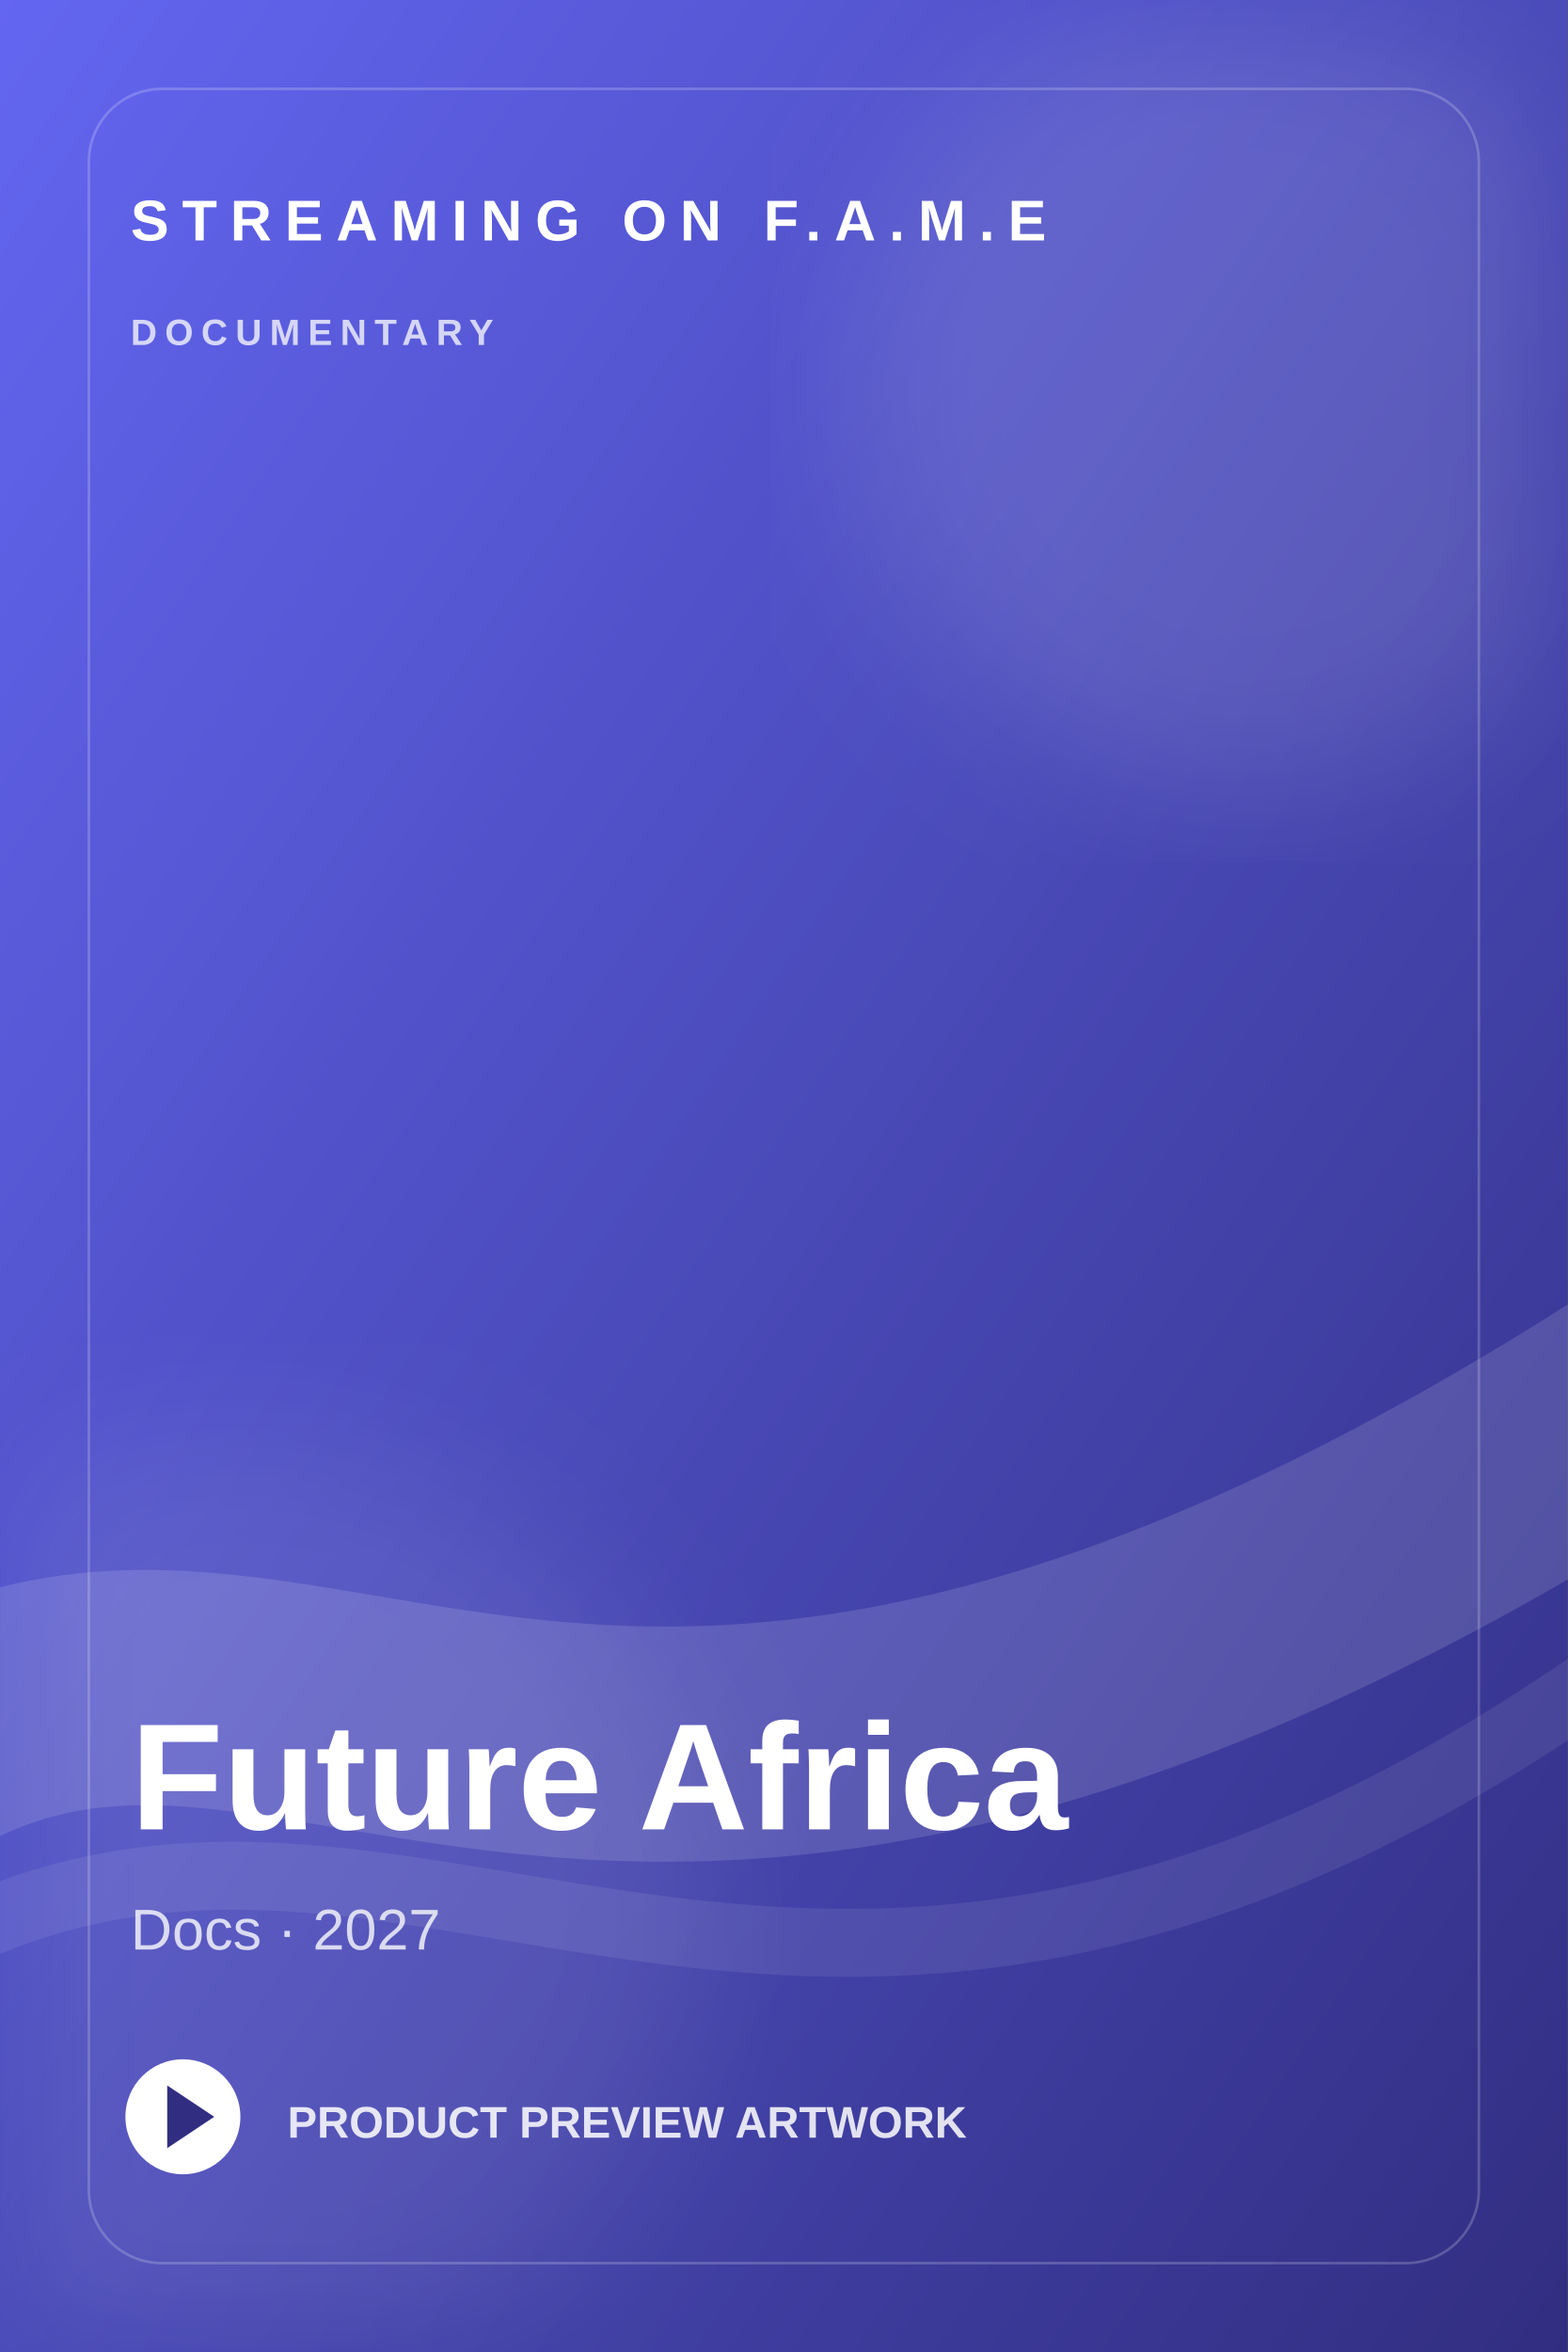
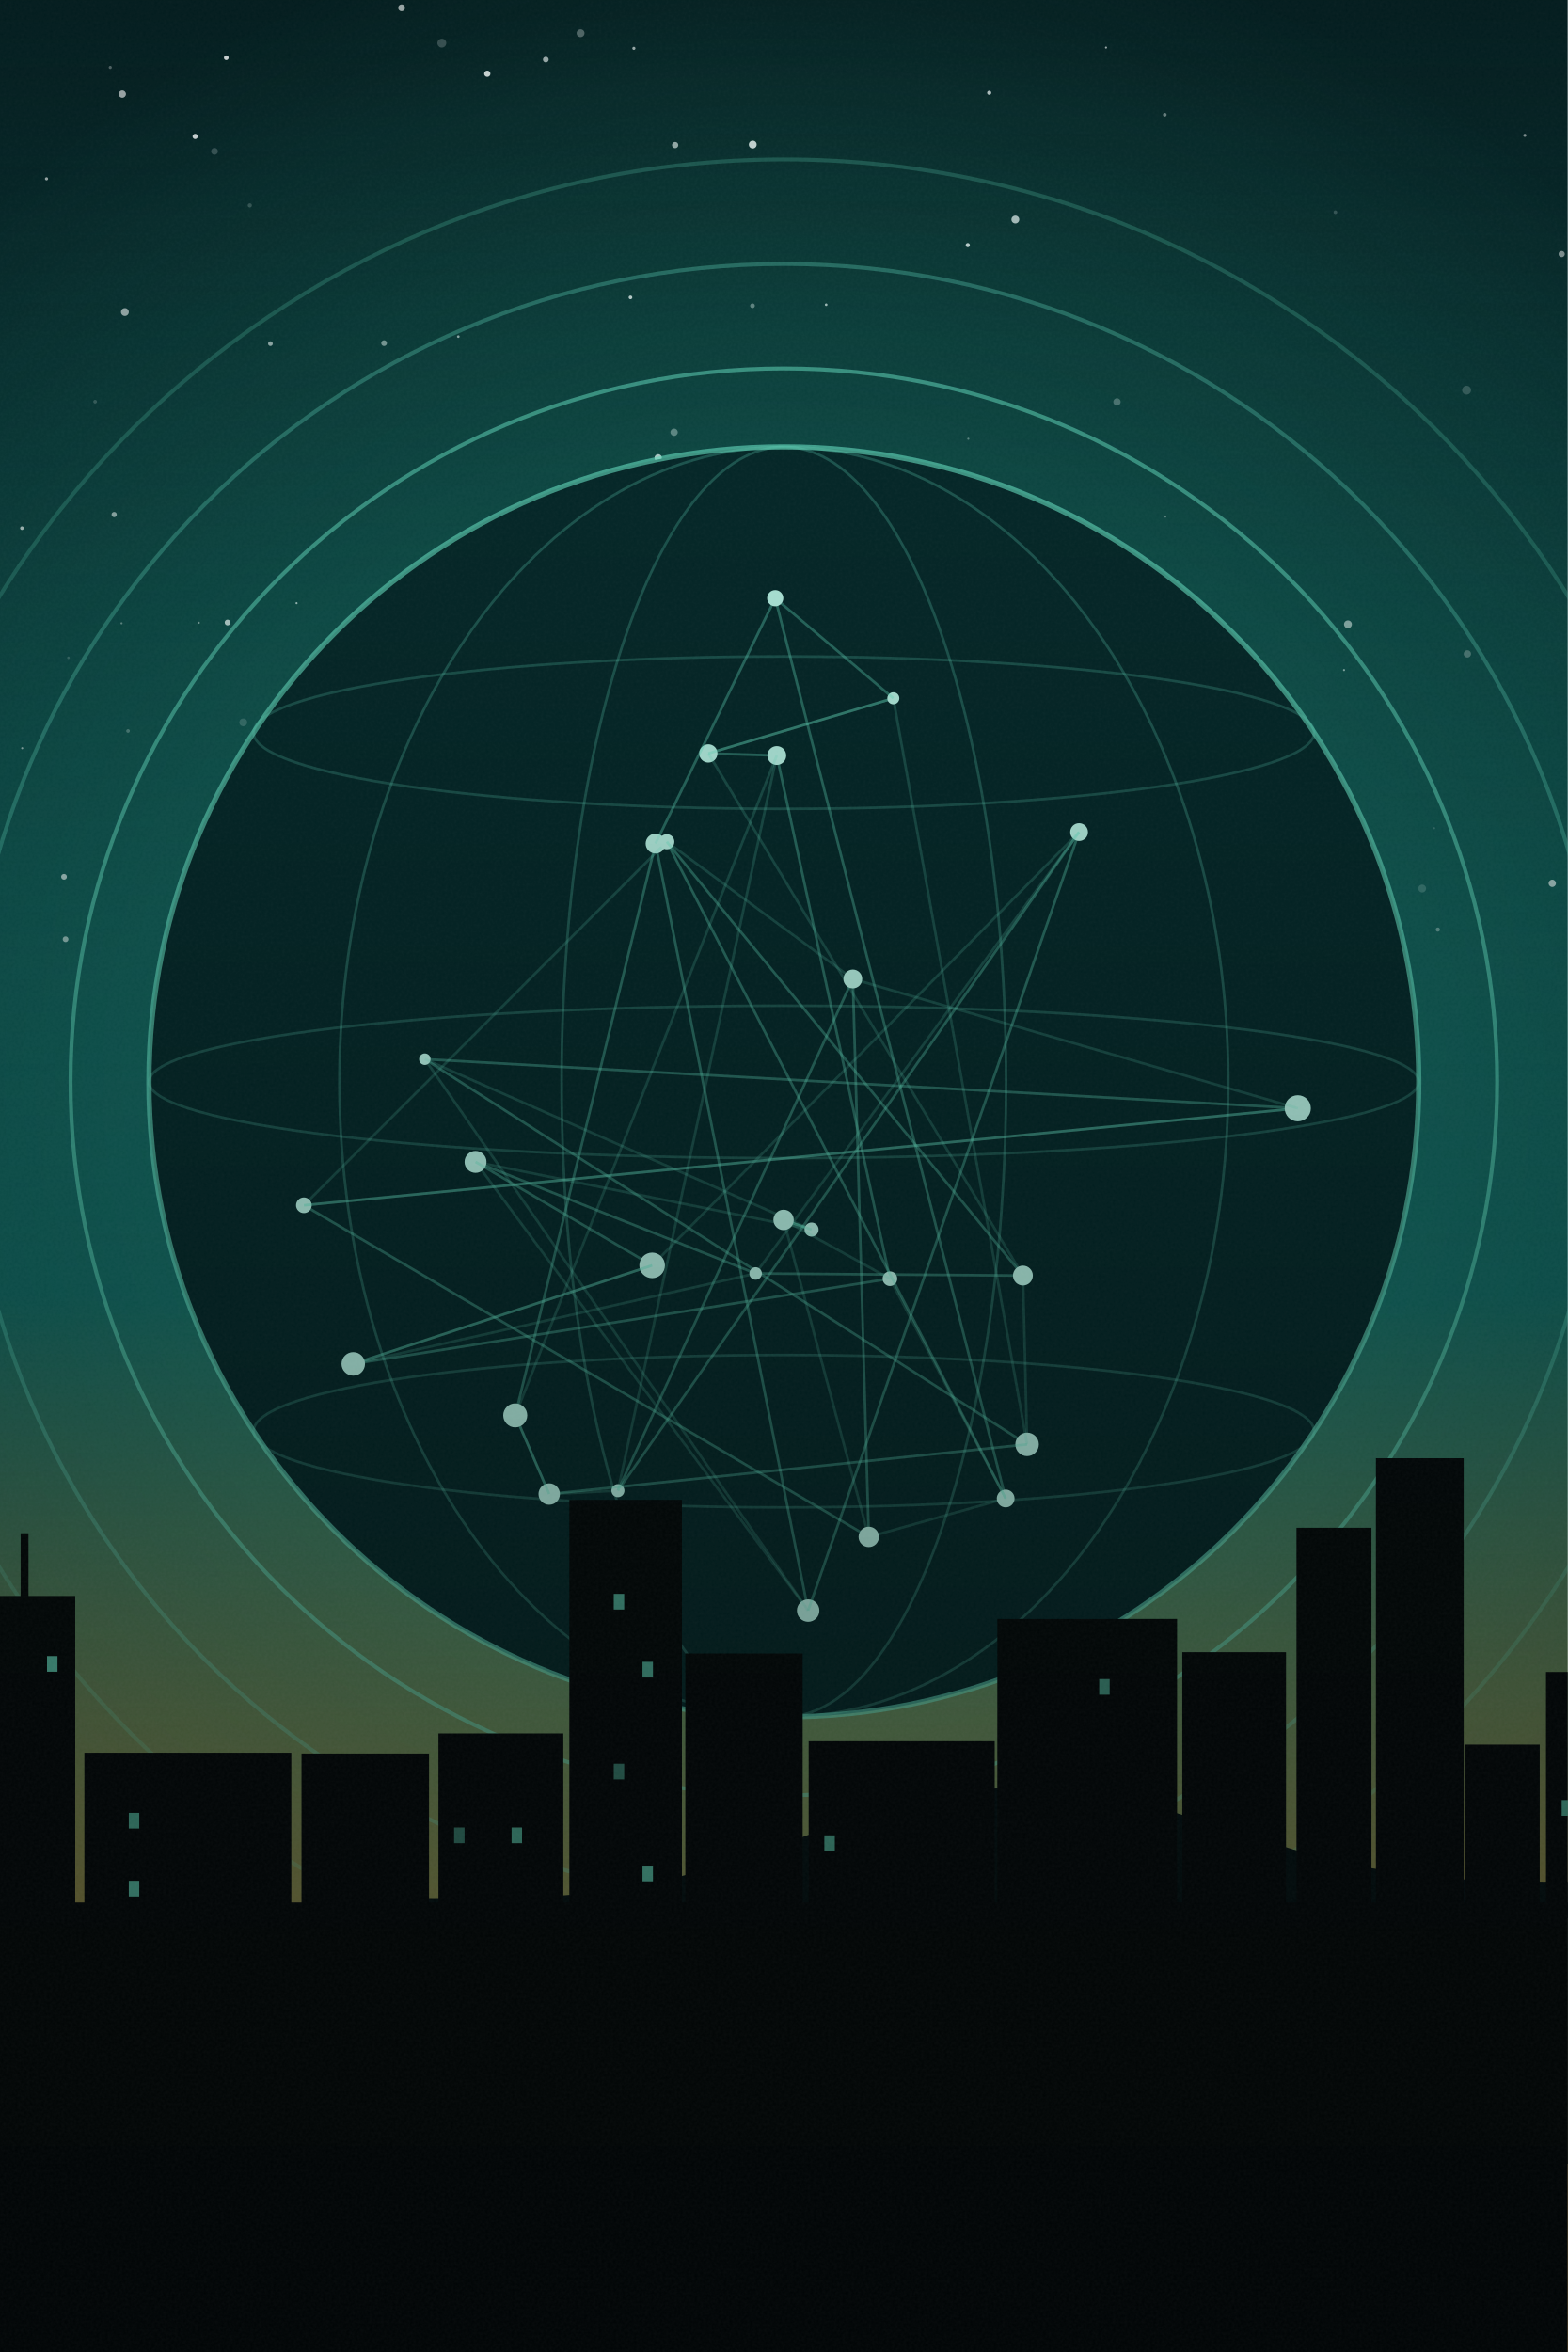
- <svg xmlns="http://www.w3.org/2000/svg" viewBox="0 0 600 900">
+ <svg xmlns="http://www.w3.org/2000/svg" viewBox="0 0 600 900" preserveAspectRatio="xMidYMid slice">
  <defs>
-     <linearGradient id="g" x1="0" y1="0" x2="1" y2="1">
-       <stop stop-color="#6366F1" />
-       <stop offset="1" stop-color="#312E81" />
+     <linearGradient id="sky" x1="0" y1="0" x2="0" y2="1">
+       <stop offset="0" stop-color="#021a1c" stop-opacity="1" />
+       <stop offset="0.55" stop-color="#0b5d5a" stop-opacity="1" />
+       <stop offset="1" stop-color="#ffb23f" stop-opacity="1" />
    </linearGradient>
-     <filter id="glow">
-       <feGaussianBlur stdDeviation="28" />
+   </defs>
+   <rect width="600" height="900" fill="url(#sky)" />
+   <circle cx="147" cy="131.3" r="1.1" fill="#fff" opacity="0.5" />
+   <circle cx="427.7" cy="294.9" r="0.7" fill="#fff" opacity="0.6" />
+   <circle cx="124.9" cy="325.1" r="0.6" fill="#fff" opacity="0.5" />
+   <circle cx="49" cy="279.7" r="0.7" fill="#fff" opacity="0.3" />
+   <circle cx="138.2" cy="238.1" r="0.7" fill="#fff" opacity="0.2" />
+   <circle cx="251.9" cy="175.2" r="1.4" fill="#fff" opacity="0.8" />
+   <circle cx="427.5" cy="153.8" r="1.4" fill="#fff" opacity="0.3" />
+   <circle cx="47.8" cy="119.4" r="1.5" fill="#fff" opacity="0.6" />
+   <circle cx="316.2" cy="116.6" r="0.5" fill="#fff" opacity="0.7" />
+   <circle cx="186.5" cy="28.2" r="1.2" fill="#fff" opacity="0.8" />
+   <circle cx="43.7" cy="196.9" r="1" fill="#fff" opacity="0.6" />
+   <circle cx="583.6" cy="51.8" r="0.6" fill="#fff" opacity="0.5" />
+   <circle cx="87.1" cy="238.2" r="1.1" fill="#fff" opacity="0.8" />
+   <circle cx="36.4" cy="153.7" r="0.7" fill="#fff" opacity="0.2" />
+   <circle cx="370.6" cy="167.9" r="0.4" fill="#fff" opacity="0.4" />
+   <circle cx="26.2" cy="251.7" r="0.5" fill="#fff" opacity="0.2" />
+   <circle cx="561.3" cy="149.3" r="1.7" fill="#fff" opacity="0.2" />
+   <circle cx="8.4" cy="202.1" r="0.7" fill="#fff" opacity="0.7" />
+   <circle cx="253.8" cy="216.9" r="1.1" fill="#fff" opacity="0.8" />
+   <circle cx="390.6" cy="345.8" r="0.4" fill="#fff" opacity="0.8" />
+   <circle cx="241.3" cy="113.8" r="0.7" fill="#fff" opacity="0.8" />
+   <circle cx="597.7" cy="97.2" r="1.2" fill="#fff" opacity="0.5" />
+   <circle cx="74.7" cy="52.2" r="1" fill="#fff" opacity="0.8" />
+   <circle cx="24.5" cy="335.5" r="1.1" fill="#fff" opacity="0.7" />
+   <circle cx="309" cy="235.5" r="0.4" fill="#fff" opacity="0.8" />
+   <circle cx="76.1" cy="238.3" r="0.4" fill="#fff" opacity="0.5" />
+   <circle cx="437.6" cy="223.8" r="0.9" fill="#fff" opacity="0.6" />
+   <circle cx="95.6" cy="78.6" r="0.8" fill="#fff" opacity="0.2" />
+   <circle cx="313.4" cy="301" r="1.6" fill="#fff" opacity="0.6" />
+   <circle cx="379.2" cy="262.9" r="0.3" fill="#fff" opacity="0.7" />
+   <circle cx="258" cy="165.4" r="1.4" fill="#fff" opacity="0.4" />
+   <circle cx="279.3" cy="212.9" r="0.4" fill="#fff" opacity="0.7" />
+   <circle cx="458" cy="341.8" r="1.5" fill="#fff" opacity="0.5" />
+   <circle cx="394.1" cy="329.2" r="1" fill="#fff" opacity="0.4" />
+   <circle cx="249.2" cy="197" r="1.6" fill="#fff" opacity="0.7" />
+   <circle cx="446" cy="197.7" r="0.4" fill="#fff" opacity="0.4" />
+   <circle cx="288" cy="117" r="0.9" fill="#fff" opacity="0.4" />
+   <circle cx="46.5" cy="238.5" r="0.4" fill="#fff" opacity="0.4" />
+   <circle cx="410.5" cy="287.3" r="1.2" fill="#fff" opacity="0.3" />
+   <circle cx="548.9" cy="316.9" r="0.4" fill="#fff" opacity="0.2" />
+   <circle cx="378.6" cy="35.5" r="0.8" fill="#fff" opacity="0.7" />
+   <circle cx="188.6" cy="357.7" r="0.5" fill="#fff" opacity="0.4" />
+   <circle cx="514.4" cy="256.4" r="0.4" fill="#fff" opacity="0.6" />
+   <circle cx="511.1" cy="81.2" r="0.7" fill="#fff" opacity="0.2" />
+   <circle cx="421.5" cy="279.2" r="1" fill="#fff" opacity="0.7" />
+   <circle cx="86.6" cy="22.1" r="0.9" fill="#fff" opacity="0.8" />
+   <circle cx="594.1" cy="338" r="1.4" fill="#fff" opacity="0.7" />
+   <circle cx="113.5" cy="230.8" r="0.4" fill="#fff" opacity="0.7" />
+   <circle cx="313.3" cy="284.5" r="0.7" fill="#fff" opacity="0.7" />
+   <circle cx="308" cy="257.5" r="0.6" fill="#fff" opacity="0.2" />
+   <circle cx="231.1" cy="302.5" r="0.4" fill="#fff" opacity="0.4" />
+   <circle cx="82.1" cy="57.9" r="1.3" fill="#fff" opacity="0.2" />
+   <circle cx="42.2" cy="25.8" r="0.6" fill="#fff" opacity="0.3" />
+   <circle cx="208.9" cy="22.8" r="1.1" fill="#fff" opacity="0.6" />
+   <circle cx="242.6" cy="18.5" r="0.6" fill="#fff" opacity="0.6" />
+   <circle cx="175.4" cy="128.8" r="0.5" fill="#fff" opacity="0.6" />
+   <circle cx="176.3" cy="217.3" r="1.4" fill="#fff" opacity="0.3" />
+   <circle cx="222.2" cy="12.7" r="1.5" fill="#fff" opacity="0.3" />
+   <circle cx="169.1" cy="16.5" r="1.7" fill="#fff" opacity="0.2" />
+   <circle cx="272" cy="327.1" r="0.5" fill="#fff" opacity="0.2" />
+   <circle cx="550.3" cy="355.7" r="0.8" fill="#fff" opacity="0.4" />
+   <circle cx="544.3" cy="340" r="1.5" fill="#fff" opacity="0.2" />
+   <circle cx="561.6" cy="250.2" r="1.4" fill="#fff" opacity="0.3" />
+   <circle cx="258.4" cy="55.5" r="1.2" fill="#fff" opacity="0.6" />
+   <circle cx="153.7" cy="3" r="1.3" fill="#fff" opacity="0.6" />
+   <circle cx="423.3" cy="18.2" r="0.4" fill="#fff" opacity="0.6" />
+   <circle cx="469.8" cy="300.2" r="0.5" fill="#fff" opacity="0.2" />
+   <circle cx="515.9" cy="238.9" r="1.5" fill="#fff" opacity="0.6" />
+   <circle cx="17.8" cy="68.4" r="0.6" fill="#fff" opacity="0.6" />
+   <circle cx="445.8" cy="43.9" r="0.7" fill="#fff" opacity="0.4" />
+   <circle cx="328.7" cy="295.3" r="1.2" fill="#fff" opacity="0.7" />
+   <circle cx="8.5" cy="286.3" r="0.4" fill="#fff" opacity="0.6" />
+   <circle cx="103.5" cy="131.5" r="0.9" fill="#fff" opacity="0.6" />
+   <circle cx="25.1" cy="359.4" r="1.1" fill="#fff" opacity="0.6" />
+   <circle cx="46.8" cy="36" r="1.4" fill="#fff" opacity="0.6" />
+   <circle cx="370.4" cy="93.8" r="0.8" fill="#fff" opacity="0.8" />
+   <circle cx="388.6" cy="84" r="1.5" fill="#fff" opacity="0.7" />
+   <circle cx="288.1" cy="55.3" r="1.5" fill="#fff" opacity="0.8" />
+   <circle cx="93.1" cy="276.4" r="1.5" fill="#fff" opacity="0.2" />
+   <circle cx="393.4" cy="247" r="0.9" fill="#fff" opacity="0.3" />
+   <defs>
+     <radialGradient id="g">
+       <stop offset="0" stop-color="#3fffd6" stop-opacity="0.28" />
+       <stop offset="1" stop-color="#3fffd6" stop-opacity="0" />
+     </radialGradient>
+   </defs>
+   <circle cx="300" cy="414" r="461.7" fill="url(#g)" />
+   <circle cx="300" cy="414" r="243" fill="#032a2b" stroke="#6ef3d2" stroke-opacity=".6" stroke-width="2" />
+   <ellipse cx="300" cy="414" rx="85.05" ry="243" fill="none" stroke="#6ef3d2" stroke-opacity=".25" />
+   <ellipse cx="300" cy="414" rx="170.1" ry="243" fill="none" stroke="#6ef3d2" stroke-opacity=".25" />
+   <ellipse cx="300" cy="280.35" rx="202.945" ry="29.16" fill="none" stroke="#6ef3d2" stroke-opacity=".22" />
+   <ellipse cx="300" cy="414" rx="243" ry="29.16" fill="none" stroke="#6ef3d2" stroke-opacity=".22" />
+   <ellipse cx="300" cy="547.65" rx="202.945" ry="29.16" fill="none" stroke="#6ef3d2" stroke-opacity=".22" />
+   <line x1="309.3" y1="616.3" x2="250.9" y2="322.8" stroke="#6ef3d2" stroke-opacity=".35" />
+   <line x1="309.3" y1="616.3" x2="182" y2="444.6" stroke="#6ef3d2" stroke-opacity=".2" />
+   <circle cx="309.3" cy="616.3" r="4.3" fill="#bffff0" />
+   <line x1="182" y1="444.6" x2="289.2" y2="487.3" stroke="#6ef3d2" stroke-opacity=".35" />
+   <line x1="182" y1="444.6" x2="310.6" y2="470.5" stroke="#6ef3d2" stroke-opacity=".2" />
+   <circle cx="182" cy="444.6" r="4.2" fill="#bffff0" />
+   <line x1="271.1" y1="288.3" x2="297.3" y2="289.1" stroke="#6ef3d2" stroke-opacity=".35" />
+   <line x1="271.1" y1="288.3" x2="341.9" y2="267.2" stroke="#6ef3d2" stroke-opacity=".2" />
+   <circle cx="271.1" cy="288.3" r="3.5" fill="#bffff0" />
+   <line x1="250.9" y1="322.8" x2="197.2" y2="541.6" stroke="#6ef3d2" stroke-opacity=".35" />
+   <line x1="250.9" y1="322.8" x2="296.7" y2="228.9" stroke="#6ef3d2" stroke-opacity=".2" />
+   <circle cx="250.9" cy="322.8" r="3.8" fill="#bffff0" />
+   <line x1="393.1" y1="552.7" x2="162.6" y2="405.3" stroke="#6ef3d2" stroke-opacity=".35" />
+   <line x1="393.1" y1="552.7" x2="391.5" y2="488.1" stroke="#6ef3d2" stroke-opacity=".2" />
+   <circle cx="393.1" cy="552.7" r="4.5" fill="#bffff0" />
+   <line x1="162.6" y1="405.3" x2="496.7" y2="424.1" stroke="#6ef3d2" stroke-opacity=".35" />
+   <line x1="162.6" y1="405.3" x2="309.3" y2="616.3" stroke="#6ef3d2" stroke-opacity=".2" />
+   <circle cx="162.6" cy="405.3" r="2.2" fill="#bffff0" />
+   <line x1="310.6" y1="470.5" x2="299.9" y2="466.8" stroke="#6ef3d2" stroke-opacity=".35" />
+   <line x1="310.6" y1="470.5" x2="162.6" y2="405.3" stroke="#6ef3d2" stroke-opacity=".2" />
+   <circle cx="310.6" cy="470.5" r="2.7" fill="#bffff0" />
+   <line x1="413" y1="318.4" x2="309.3" y2="616.3" stroke="#6ef3d2" stroke-opacity=".35" />
+   <line x1="413" y1="318.4" x2="289.2" y2="487.3" stroke="#6ef3d2" stroke-opacity=".2" />
+   <circle cx="413" cy="318.4" r="3.4" fill="#bffff0" />
+   <line x1="236.5" y1="570.4" x2="413" y2="318.4" stroke="#6ef3d2" stroke-opacity=".35" />
+   <line x1="236.5" y1="570.4" x2="210.2" y2="571.7" stroke="#6ef3d2" stroke-opacity=".2" />
+   <circle cx="236.5" cy="570.4" r="2.5" fill="#bffff0" />
+   <line x1="116.3" y1="461.2" x2="332.5" y2="588.1" stroke="#6ef3d2" stroke-opacity=".35" />
+   <line x1="116.3" y1="461.2" x2="255.2" y2="322.1" stroke="#6ef3d2" stroke-opacity=".2" />
+   <circle cx="116.3" cy="461.2" r="3" fill="#bffff0" />
+   <line x1="289.2" y1="487.3" x2="391.5" y2="488.1" stroke="#6ef3d2" stroke-opacity=".35" />
+   <line x1="289.2" y1="487.3" x2="135.2" y2="521.9" stroke="#6ef3d2" stroke-opacity=".2" />
+   <circle cx="289.2" cy="487.3" r="2.4" fill="#bffff0" />
+   <line x1="341.9" y1="267.2" x2="271.1" y2="288.3" stroke="#6ef3d2" stroke-opacity=".35" />
+   <line x1="341.9" y1="267.2" x2="393.1" y2="552.7" stroke="#6ef3d2" stroke-opacity=".2" />
+   <circle cx="341.9" cy="267.2" r="2.3" fill="#bffff0" />
+   <line x1="496.7" y1="424.1" x2="116.3" y2="461.2" stroke="#6ef3d2" stroke-opacity=".35" />
+   <line x1="496.7" y1="424.1" x2="116.3" y2="461.2" stroke="#6ef3d2" stroke-opacity=".2" />
+   <circle cx="496.7" cy="424.1" r="5" fill="#bffff0" />
+   <line x1="384.9" y1="573.4" x2="296.7" y2="228.9" stroke="#6ef3d2" stroke-opacity=".35" />
+   <line x1="384.9" y1="573.4" x2="332.5" y2="588.1" stroke="#6ef3d2" stroke-opacity=".2" />
+   <circle cx="384.9" cy="573.4" r="3.4" fill="#bffff0" />
+   <line x1="332.5" y1="588.1" x2="326.4" y2="374.6" stroke="#6ef3d2" stroke-opacity=".35" />
+   <line x1="332.5" y1="588.1" x2="299.9" y2="466.8" stroke="#6ef3d2" stroke-opacity=".2" />
+   <circle cx="332.5" cy="588.1" r="3.9" fill="#bffff0" />
+   <line x1="210.2" y1="571.7" x2="393.1" y2="552.7" stroke="#6ef3d2" stroke-opacity=".35" />
+   <line x1="210.2" y1="571.7" x2="197.2" y2="541.6" stroke="#6ef3d2" stroke-opacity=".2" />
+   <circle cx="210.2" cy="571.7" r="4.1" fill="#bffff0" />
+   <line x1="296.7" y1="228.9" x2="341.9" y2="267.2" stroke="#6ef3d2" stroke-opacity=".35" />
+   <line x1="296.7" y1="228.9" x2="250.9" y2="322.8" stroke="#6ef3d2" stroke-opacity=".2" />
+   <circle cx="296.7" cy="228.9" r="3.1" fill="#bffff0" />
+   <line x1="297.3" y1="289.1" x2="340.6" y2="489.3" stroke="#6ef3d2" stroke-opacity=".35" />
+   <line x1="297.3" y1="289.1" x2="236.5" y2="570.4" stroke="#6ef3d2" stroke-opacity=".2" />
+   <circle cx="297.3" cy="289.1" r="3.6" fill="#bffff0" />
+   <line x1="340.6" y1="489.3" x2="135.2" y2="521.9" stroke="#6ef3d2" stroke-opacity=".35" />
+   <line x1="340.6" y1="489.3" x2="384.9" y2="573.4" stroke="#6ef3d2" stroke-opacity=".2" />
+   <circle cx="340.6" cy="489.3" r="2.8" fill="#bffff0" />
+   <line x1="299.9" y1="466.8" x2="310.6" y2="470.5" stroke="#6ef3d2" stroke-opacity=".35" />
+   <line x1="299.9" y1="466.8" x2="340.6" y2="489.3" stroke="#6ef3d2" stroke-opacity=".2" />
+   <circle cx="299.9" cy="466.8" r="3.9" fill="#bffff0" />
+   <line x1="255.2" y1="322.1" x2="384.9" y2="573.4" stroke="#6ef3d2" stroke-opacity=".35" />
+   <line x1="255.2" y1="322.1" x2="326.4" y2="374.6" stroke="#6ef3d2" stroke-opacity=".2" />
+   <circle cx="255.2" cy="322.1" r="2.9" fill="#bffff0" />
+   <line x1="391.5" y1="488.1" x2="255.2" y2="322.1" stroke="#6ef3d2" stroke-opacity=".35" />
+   <line x1="391.5" y1="488.1" x2="271.1" y2="288.3" stroke="#6ef3d2" stroke-opacity=".2" />
+   <circle cx="391.5" cy="488.1" r="3.8" fill="#bffff0" />
+   <line x1="249.6" y1="484.2" x2="182" y2="444.6" stroke="#6ef3d2" stroke-opacity=".35" />
+   <line x1="249.6" y1="484.2" x2="413" y2="318.4" stroke="#6ef3d2" stroke-opacity=".2" />
+   <circle cx="249.6" cy="484.2" r="4.9" fill="#bffff0" />
+   <line x1="326.4" y1="374.6" x2="236.5" y2="570.4" stroke="#6ef3d2" stroke-opacity=".35" />
+   <line x1="326.4" y1="374.6" x2="496.7" y2="424.1" stroke="#6ef3d2" stroke-opacity=".2" />
+   <circle cx="326.4" cy="374.6" r="3.6" fill="#bffff0" />
+   <line x1="197.2" y1="541.6" x2="210.2" y2="571.7" stroke="#6ef3d2" stroke-opacity=".35" />
+   <line x1="197.2" y1="541.6" x2="297.3" y2="289.1" stroke="#6ef3d2" stroke-opacity=".2" />
+   <circle cx="197.2" cy="541.6" r="4.6" fill="#bffff0" />
+   <line x1="135.2" y1="521.9" x2="249.6" y2="484.2" stroke="#6ef3d2" stroke-opacity=".35" />
+   <line x1="135.2" y1="521.9" x2="249.6" y2="484.2" stroke="#6ef3d2" stroke-opacity=".2" />
+   <circle cx="135.2" cy="521.9" r="4.5" fill="#bffff0" />
+   <circle cx="300" cy="414" r="273" fill="none" stroke="#6ef3d2" stroke-width="1.5" opacity="0.5" />
+   <circle cx="300" cy="414" r="313" fill="none" stroke="#6ef3d2" stroke-width="1.5" opacity="0.3" />
+   <circle cx="300" cy="414" r="353" fill="none" stroke="#6ef3d2" stroke-width="1.5" opacity="0.2" />
+   <path d="M0 828L0 720L0 754.4L15 752.3L30 749.2L45 745.5L60 741.4L75 737.4L90 733.8L105 730.8L120 728.6L135 727.2L150 726.5L165 726.3L180 726.3L195 726.2L210 725.7L225 724.5L240 722.4L255 719.4L270 715.5L285 710.7L300 705.5L315 700.1L330 694.9L345 690.4L360 686.8L375 684.5L390 683.7L405 684.3L420 686.3L435 689.6L450 693.7L465 698.3L480 703.1L495 707.7L510 711.7L525 714.9L540 717.3L555 718.9L570 719.7L585 720L600 720.1L600 828Z" fill="#021214" opacity="1" />
+   <rect x="-10" y="610.7" width="38.8" height="123.3" fill="#01090a" />
+   <rect x="7.9" y="586.7" width="3" height="26" fill="#01090a" />
+   <rect x="18" y="633.7" width="4" height="6" fill="#6ef3d2" opacity="0.8" />
+   <rect x="32.3" y="670.7" width="79.2" height="63.3" fill="#01090a" />
+   <rect x="49.3" y="693.7" width="4" height="6" fill="#6ef3d2" opacity="0.7" />
+   <rect x="49.3" y="719.7" width="4" height="6" fill="#6ef3d2" opacity="0.8" />
+   <rect x="115.4" y="671" width="48.8" height="63" fill="#01090a" />
+   <rect x="167.8" y="663.3" width="47.8" height="70.7" fill="#01090a" />
+   <rect x="173.8" y="699.3" width="4" height="6" fill="#6ef3d2" opacity="0.5" />
+   <rect x="195.8" y="699.3" width="4" height="6" fill="#6ef3d2" opacity="0.7" />
+   <rect x="217.9" y="573.9" width="43.1" height="160.1" fill="#01090a" />
+   <rect x="234.9" y="609.9" width="4" height="6" fill="#6ef3d2" opacity="0.7" />
+   <rect x="245.9" y="635.9" width="4" height="6" fill="#6ef3d2" opacity="0.7" />
+   <rect x="234.9" y="674.9" width="4" height="6" fill="#6ef3d2" opacity="0.5" />
+   <rect x="245.9" y="713.9" width="4" height="6" fill="#6ef3d2" opacity="0.8" />
+   <rect x="262.3" y="632.7" width="44.9" height="101.3" fill="#01090a" />
+   <rect x="309.5" y="666.3" width="71.2" height="67.7" fill="#01090a" />
+   <rect x="315.5" y="702.3" width="4" height="6" fill="#6ef3d2" opacity="0.7" />
+   <rect x="381.7" y="619.5" width="68.8" height="114.5" fill="#01090a" />
+   <rect x="420.7" y="642.5" width="4" height="6" fill="#6ef3d2" opacity="0.6" />
+   <rect x="452.5" y="632.2" width="39.7" height="101.8" fill="#01090a" />
+   <rect x="496.2" y="584.6" width="28.7" height="149.4" fill="#01090a" />
+   <rect x="526.6" y="558" width="33.6" height="176" fill="#01090a" />
+   <rect x="560.5" y="667.6" width="28.8" height="66.4" fill="#01090a" />
+   <rect x="591.7" y="639.8" width="31.9" height="94.2" fill="#01090a" />
+   <rect x="597.7" y="688.8" width="4" height="6" fill="#6ef3d2" opacity="0.7" />
+   <rect y="728" width="600" height="900" fill="#01090a" />
+   <defs>
+     <linearGradient id="fade" x1="0" y1="0" x2="0" y2="1">
+       <stop offset="0" stop-color="#000" stop-opacity="0" />
+       <stop offset="1" stop-color="#000" stop-opacity="0.55" />
+     </linearGradient>
+     <radialGradient id="vig">
+       <stop offset="0" stop-color="#000" stop-opacity="0" />
+       <stop offset="1" stop-color="#000" stop-opacity="0.55" />
+     </radialGradient>
+     <filter id="grain">
+       <feTurbulence type="fractalNoise" baseFrequency=".9" numOctaves="2" stitchTiles="stitch" />
+       <feColorMatrix values="0 0 0 0 1  0 0 0 0 1  0 0 0 0 1  0 0 0 .5 0" />
    </filter>
  </defs>
-   <rect width="600" height="900" fill="#0d0d0d" />
-   <rect width="600" height="900" fill="url(#g)" />
-   <circle cx="475" cy="150" r="150" fill="#fff" opacity=".11" filter="url(#glow)" />
-   <circle cx="90" cy="730" r="180" fill="#fff" opacity=".08" filter="url(#glow)" />
-   <path d="M-50 680 C 120 560, 220 820, 680 500" fill="none" stroke="#fff" stroke-opacity=".13" stroke-width="90" />
-   <path d="M-50 760 C 160 620, 310 900, 680 590" fill="none" stroke="#fff" stroke-opacity=".08" stroke-width="26" />
-   <rect x="34" y="34" width="532" height="832" rx="28" fill="none" stroke="#fff" stroke-opacity=".2" />
-   <text x="50" y="92" fill="#fff" font-family="Arial,sans-serif" font-size="22" font-weight="800" letter-spacing="5">STREAMING ON F.A.M.E</text>
-   <text x="50" y="132" fill="#fff" opacity=".75" font-family="Arial,sans-serif" font-size="14" font-weight="700" letter-spacing="3">DOCUMENTARY</text>
-   <text x="50" y="700" fill="#fff" font-family="Arial,sans-serif" font-size="58" font-weight="900">Future Africa</text>
-   <text x="50" y="746" fill="#fff" opacity=".78" font-family="Arial,sans-serif" font-size="22">Docs · 2027</text>
-   <circle cx="70" cy="810" r="22" fill="#fff" />
-   <path d="M64 798l18 12-18 12z" fill="#312E81" />
-   <text x="110" y="818" fill="#fff" opacity=".85" font-family="Arial,sans-serif" font-size="17" font-weight="700">PRODUCT PREVIEW ARTWORK</text>
+   <rect width="600" height="900" fill="url(#fade)" />
+   <rect width="600" height="900" filter="url(#grain)" opacity=".07" />
</svg>
